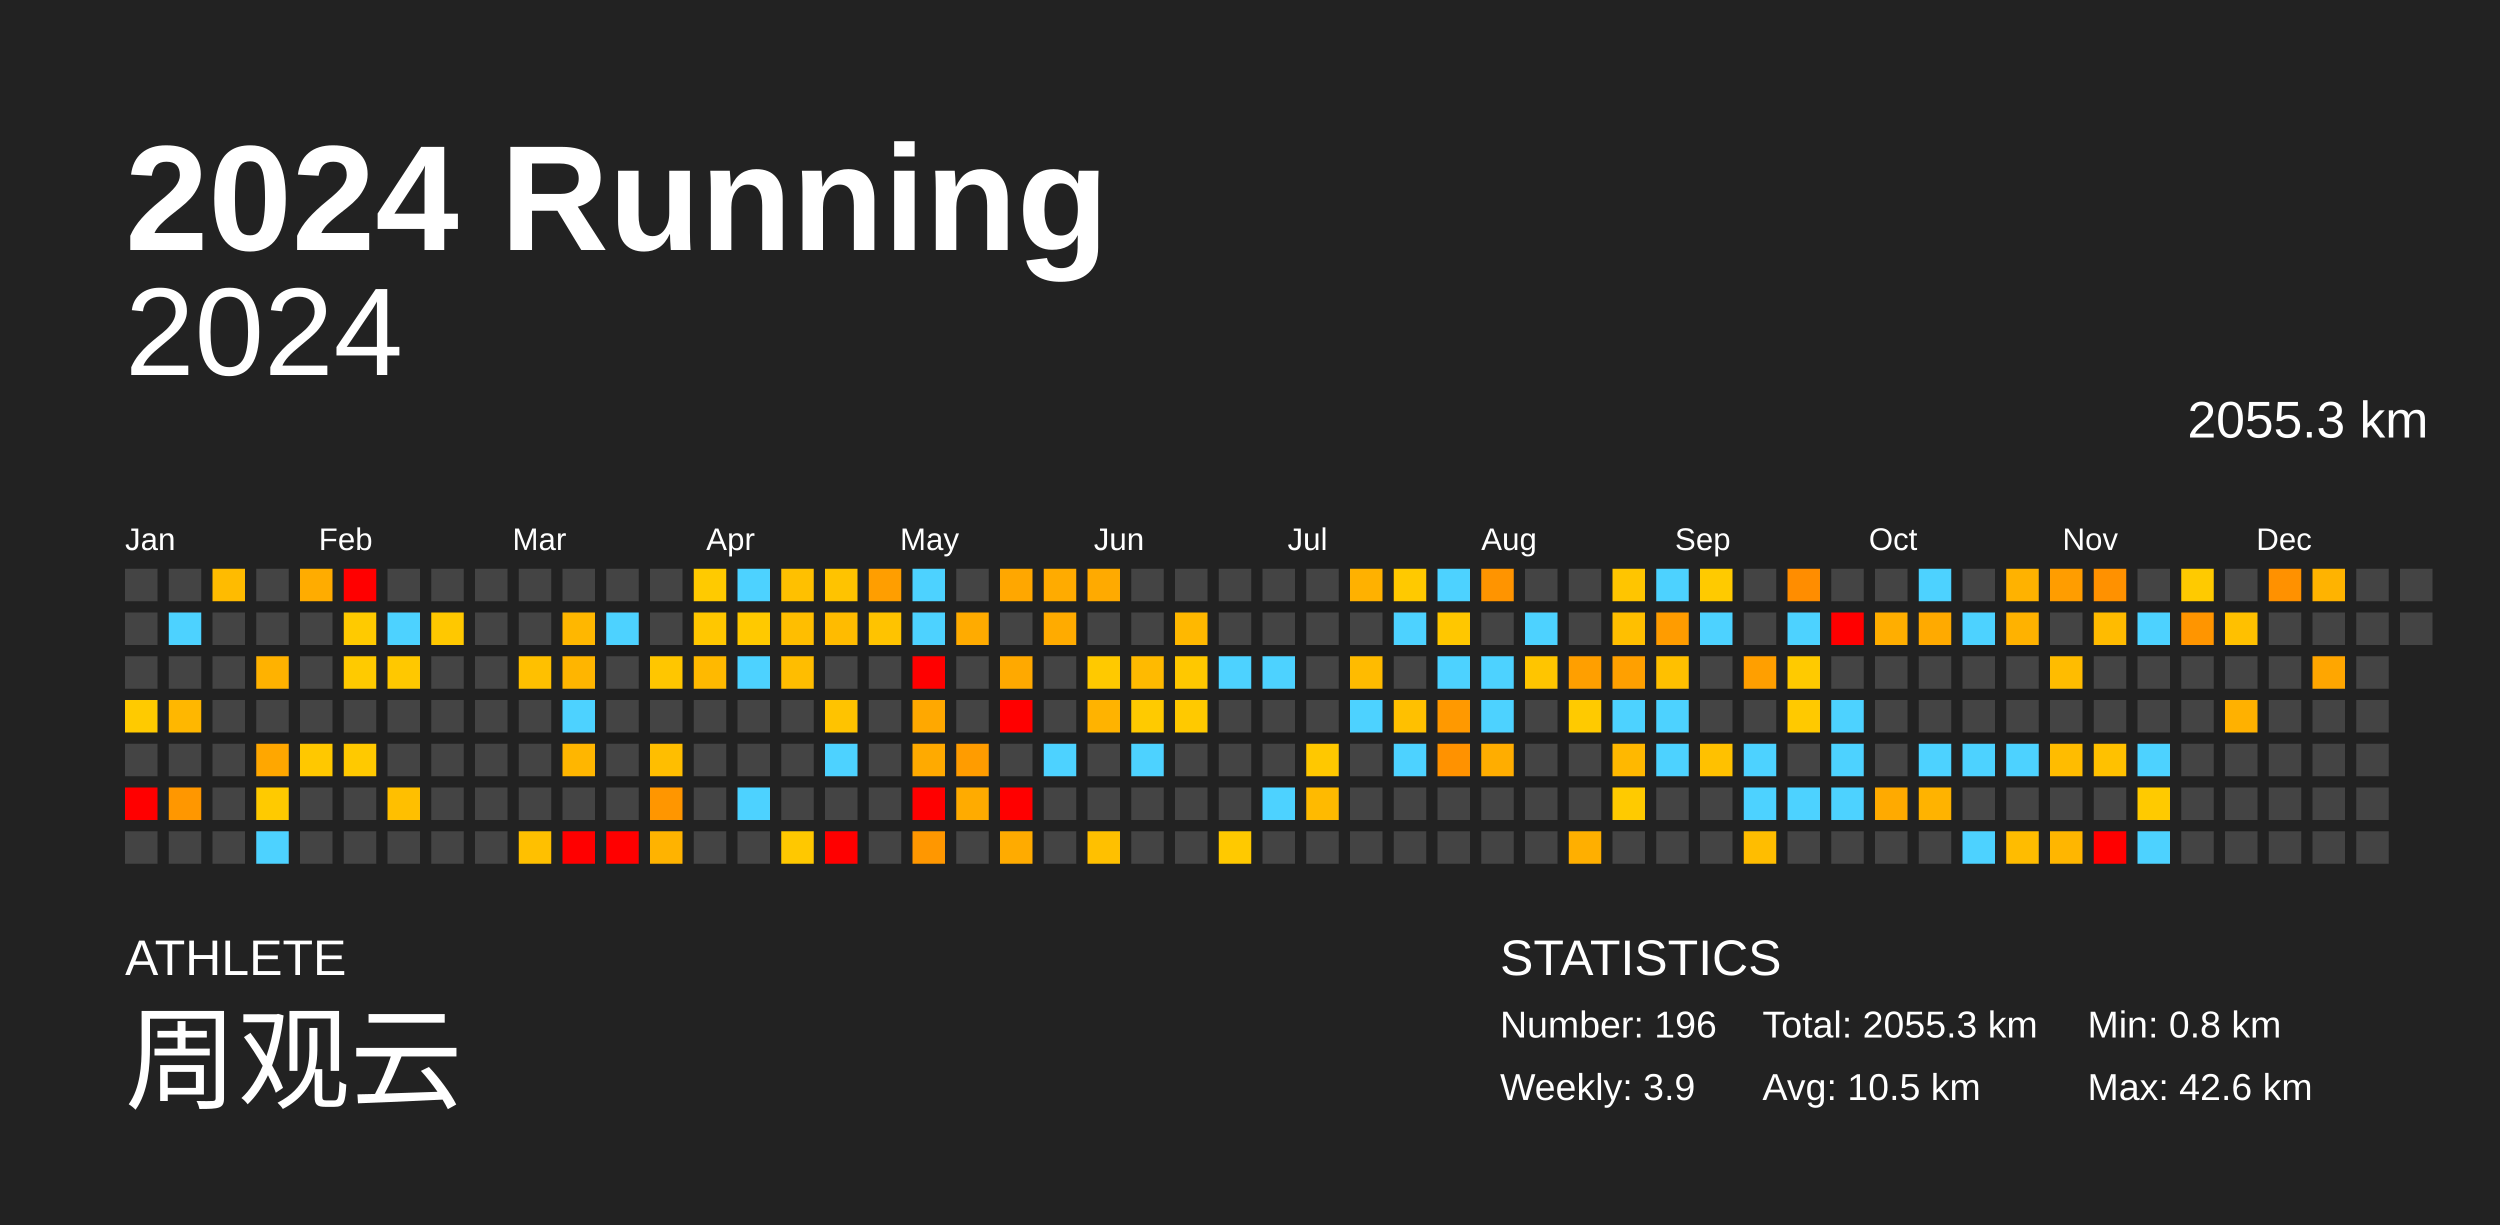
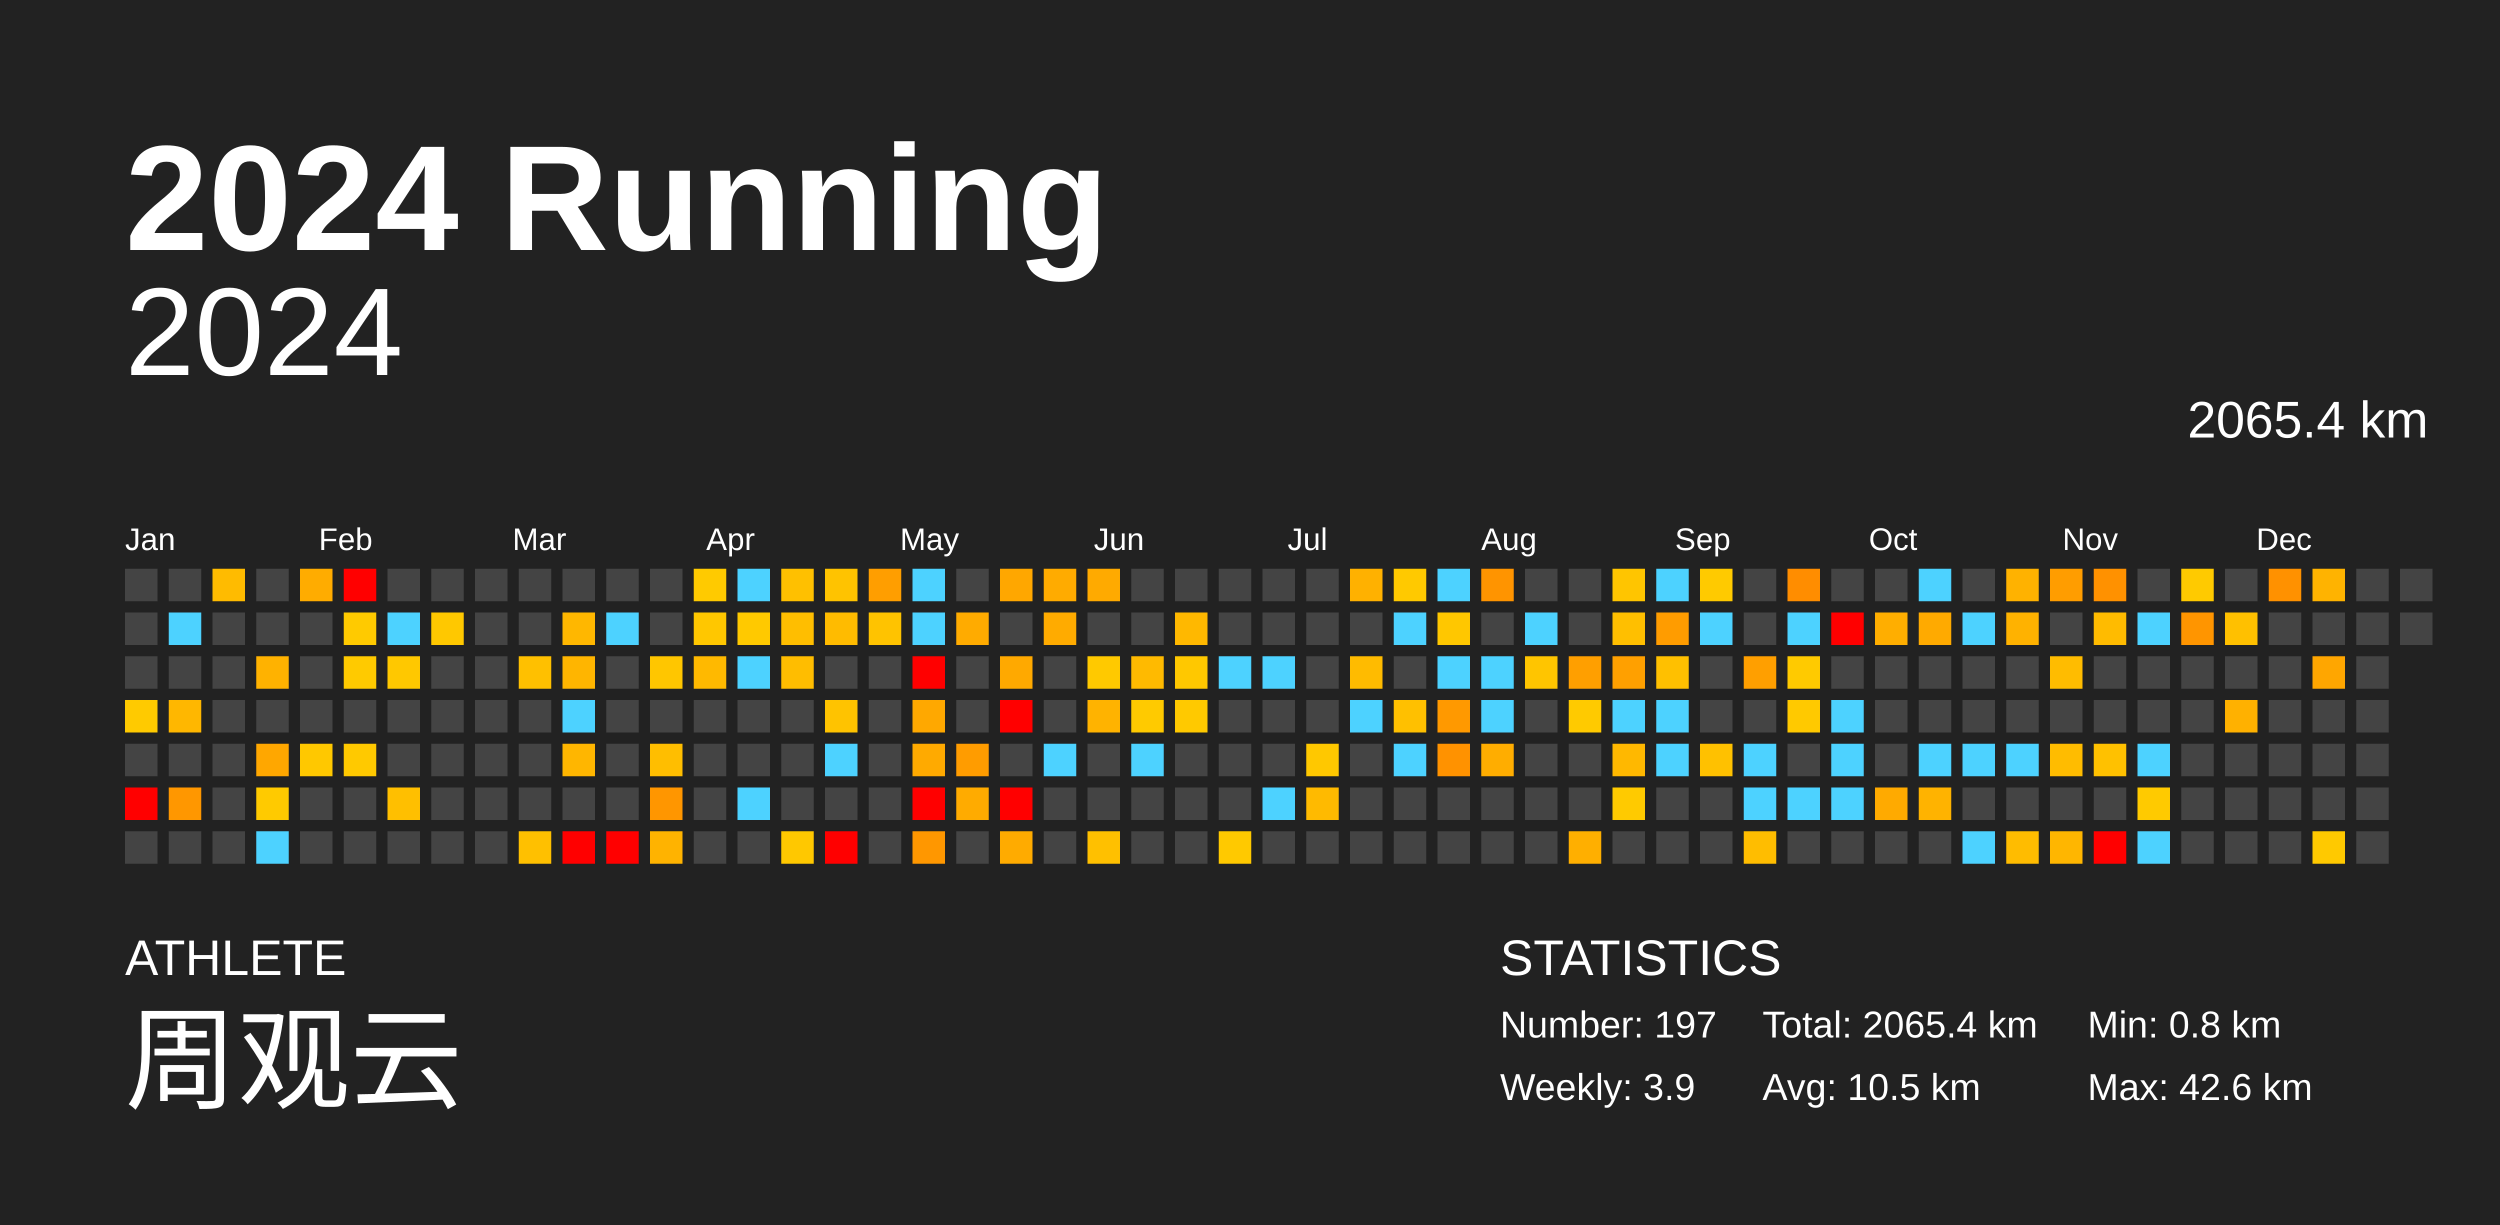
<svg xmlns="http://www.w3.org/2000/svg" baseProfile="full" height="98mm" version="1.1" viewBox="0,0,200,98" width="200mm">
  <defs />
  <rect fill="#222222" height="98" width="200" x="0" y="0" />
  <text fill="#FFFFFF" style="font-size:12px; font-family:Arial; font-weight:bold;" x="10" y="20">2024 Running</text>
  <text fill="#FFFFFF" style="font-size:4px; font-family:Arial" x="10" y="78">ATHLETE</text>
  <text fill="#FFFFFF" style="font-size:9px; font-family:Arial" x="10" y="88">周观云</text>
  <text fill="#FFFFFF" style="font-size:4px; font-family:Arial" x="120" y="78">STATISTICS</text>
-   <text fill="#FFFFFF" style="font-size:3px; font-family:Arial" x="120" y="83">Number: 196</text>
+   <text fill="#FFFFFF" style="font-size:3px; font-family:Arial" x="120" y="83">Number: 197</text>
  <text fill="#FFFFFF" style="font-size:3px; font-family:Arial" x="120" y="88">Weekly: 3.9</text>
-   <text fill="#FFFFFF" style="font-size:3px; font-family:Arial" x="141" y="83">Total: 2055.3 km</text>
+   <text fill="#FFFFFF" style="font-size:3px; font-family:Arial" x="141" y="83">Total: 2065.4 km</text>
  <text fill="#FFFFFF" style="font-size:3px; font-family:Arial" x="141" y="88">Avg: 10.5 km</text>
  <text fill="#FFFFFF" style="font-size:3px; font-family:Arial" x="167" y="83">Min: 0.8 km</text>
  <text fill="#FFFFFF" style="font-size:3px; font-family:Arial" x="167" y="88">Max: 42.6 km</text>
  <text alignment-baseline="hanging" fill="#FFFFFF" style="font-size:10.0px; font-family:Arial;" x="10" y="30">2024</text>
-   <text alignment-baseline="hanging" fill="#FFFFFF" style="font-size:4.125px; font-family:Arial;" x="175" y="35">2055.3 km</text>
+   <text alignment-baseline="hanging" fill="#FFFFFF" style="font-size:4.125px; font-family:Arial;" x="175" y="35">2065.4 km</text>
  <text fill="#FFFFFF" style="font-size:2.5px; font-family:Arial" x="10.0" y="44">Jan</text>
  <text fill="#FFFFFF" style="font-size:2.5px; font-family:Arial" x="25.5" y="44">Feb</text>
  <text fill="#FFFFFF" style="font-size:2.5px; font-family:Arial" x="41.0" y="44">Mar</text>
  <text fill="#FFFFFF" style="font-size:2.5px; font-family:Arial" x="56.5" y="44">Apr</text>
  <text fill="#FFFFFF" style="font-size:2.5px; font-family:Arial" x="72.0" y="44">May</text>
  <text fill="#FFFFFF" style="font-size:2.5px; font-family:Arial" x="87.5" y="44">Jun</text>
  <text fill="#FFFFFF" style="font-size:2.5px; font-family:Arial" x="103.0" y="44">Jul</text>
  <text fill="#FFFFFF" style="font-size:2.5px; font-family:Arial" x="118.5" y="44">Aug</text>
  <text fill="#FFFFFF" style="font-size:2.5px; font-family:Arial" x="134.0" y="44">Sep</text>
  <text fill="#FFFFFF" style="font-size:2.5px; font-family:Arial" x="149.5" y="44">Oct</text>
  <text fill="#FFFFFF" style="font-size:2.5px; font-family:Arial" x="165.0" y="44">Nov</text>
  <text fill="#FFFFFF" style="font-size:2.5px; font-family:Arial" x="180.5" y="44">Dec</text>
  <rect fill="#444444" height="2.6" width="2.6" x="10.0" y="45.5" />
  <rect fill="#444444" height="2.6" width="2.6" x="10.0" y="49.0" />
  <rect fill="#444444" height="2.6" width="2.6" x="10.0" y="52.5" />
  <rect fill="#ffca00" height="2.6" width="2.6" x="10.0" y="56.0" />
  <rect fill="#444444" height="2.6" width="2.6" x="10.0" y="59.5" />
  <rect fill="red" height="2.6" width="2.6" x="10.0" y="63.0" />
  <rect fill="#444444" height="2.6" width="2.6" x="10.0" y="66.5" />
  <rect fill="#444444" height="2.6" width="2.6" x="13.5" y="45.5" />
  <rect fill="#4dd2ff" height="2.6" width="2.6" x="13.5" y="49.0" />
  <rect fill="#444444" height="2.6" width="2.6" x="13.5" y="52.5" />
  <rect fill="#ffb700" height="2.6" width="2.6" x="13.5" y="56.0" />
  <rect fill="#444444" height="2.6" width="2.6" x="13.5" y="59.5" />
  <rect fill="#ff9700" height="2.6" width="2.6" x="13.5" y="63.0" />
  <rect fill="#444444" height="2.6" width="2.6" x="13.5" y="66.5" />
  <rect fill="#ffbb00" height="2.6" width="2.6" x="17.0" y="45.5" />
  <rect fill="#444444" height="2.6" width="2.6" x="17.0" y="49.0" />
  <rect fill="#444444" height="2.6" width="2.6" x="17.0" y="52.5" />
  <rect fill="#444444" height="2.6" width="2.6" x="17.0" y="56.0" />
  <rect fill="#444444" height="2.6" width="2.6" x="17.0" y="59.5" />
  <rect fill="#444444" height="2.6" width="2.6" x="17.0" y="63.0" />
  <rect fill="#444444" height="2.6" width="2.6" x="17.0" y="66.5" />
  <rect fill="#444444" height="2.6" width="2.6" x="20.5" y="45.5" />
  <rect fill="#444444" height="2.6" width="2.6" x="20.5" y="49.0" />
  <rect fill="#ffb200" height="2.6" width="2.6" x="20.5" y="52.5" />
  <rect fill="#444444" height="2.6" width="2.6" x="20.5" y="56.0" />
  <rect fill="#ffa700" height="2.6" width="2.6" x="20.5" y="59.5" />
  <rect fill="#ffca00" height="2.6" width="2.6" x="20.5" y="63.0" />
  <rect fill="#4dd2ff" height="2.6" width="2.6" x="20.5" y="66.5" />
  <rect fill="#ffac00" height="2.6" width="2.6" x="24.0" y="45.5" />
  <rect fill="#444444" height="2.6" width="2.6" x="24.0" y="49.0" />
  <rect fill="#444444" height="2.6" width="2.6" x="24.0" y="52.5" />
  <rect fill="#444444" height="2.6" width="2.6" x="24.0" y="56.0" />
  <rect fill="#ffc800" height="2.6" width="2.6" x="24.0" y="59.5" />
  <rect fill="#444444" height="2.6" width="2.6" x="24.0" y="63.0" />
  <rect fill="#444444" height="2.6" width="2.6" x="24.0" y="66.5" />
  <rect fill="red" height="2.6" width="2.6" x="27.5" y="45.5" />
  <rect fill="#ffca00" height="2.6" width="2.6" x="27.5" y="49.0" />
  <rect fill="#ffca00" height="2.6" width="2.6" x="27.5" y="52.5" />
  <rect fill="#444444" height="2.6" width="2.6" x="27.5" y="56.0" />
  <rect fill="#ffc900" height="2.6" width="2.6" x="27.5" y="59.5" />
  <rect fill="#444444" height="2.6" width="2.6" x="27.5" y="63.0" />
  <rect fill="#444444" height="2.6" width="2.6" x="27.5" y="66.5" />
  <rect fill="#444444" height="2.6" width="2.6" x="31.0" y="45.5" />
  <rect fill="#4dd2ff" height="2.6" width="2.6" x="31.0" y="49.0" />
  <rect fill="#ffc800" height="2.6" width="2.6" x="31.0" y="52.5" />
  <rect fill="#444444" height="2.6" width="2.6" x="31.0" y="56.0" />
  <rect fill="#444444" height="2.6" width="2.6" x="31.0" y="59.5" />
  <rect fill="#ffbf00" height="2.6" width="2.6" x="31.0" y="63.0" />
  <rect fill="#444444" height="2.6" width="2.6" x="31.0" y="66.5" />
  <rect fill="#444444" height="2.6" width="2.6" x="34.5" y="45.5" />
  <rect fill="#ffc800" height="2.6" width="2.6" x="34.5" y="49.0" />
  <rect fill="#444444" height="2.6" width="2.6" x="34.5" y="52.5" />
  <rect fill="#444444" height="2.6" width="2.6" x="34.5" y="56.0" />
  <rect fill="#444444" height="2.6" width="2.6" x="34.5" y="59.5" />
  <rect fill="#444444" height="2.6" width="2.6" x="34.5" y="63.0" />
  <rect fill="#444444" height="2.6" width="2.6" x="34.5" y="66.5" />
  <rect fill="#444444" height="2.6" width="2.6" x="38.0" y="45.5" />
  <rect fill="#444444" height="2.6" width="2.6" x="38.0" y="49.0" />
  <rect fill="#444444" height="2.6" width="2.6" x="38.0" y="52.5" />
  <rect fill="#444444" height="2.6" width="2.6" x="38.0" y="56.0" />
  <rect fill="#444444" height="2.6" width="2.6" x="38.0" y="59.5" />
  <rect fill="#444444" height="2.6" width="2.6" x="38.0" y="63.0" />
  <rect fill="#444444" height="2.6" width="2.6" x="38.0" y="66.5" />
  <rect fill="#444444" height="2.6" width="2.6" x="41.5" y="45.5" />
  <rect fill="#444444" height="2.6" width="2.6" x="41.5" y="49.0" />
  <rect fill="#ffc000" height="2.6" width="2.6" x="41.5" y="52.5" />
  <rect fill="#444444" height="2.6" width="2.6" x="41.5" y="56.0" />
  <rect fill="#444444" height="2.6" width="2.6" x="41.5" y="59.5" />
  <rect fill="#444444" height="2.6" width="2.6" x="41.5" y="63.0" />
  <rect fill="#ffc000" height="2.6" width="2.6" x="41.5" y="66.5" />
  <rect fill="#444444" height="2.6" width="2.6" x="45.0" y="45.5" />
  <rect fill="#ffb700" height="2.6" width="2.6" x="45.0" y="49.0" />
  <rect fill="#ffb500" height="2.6" width="2.6" x="45.0" y="52.5" />
  <rect fill="#4dd2ff" height="2.6" width="2.6" x="45.0" y="56.0" />
  <rect fill="#ffb600" height="2.6" width="2.6" x="45.0" y="59.5" />
  <rect fill="#444444" height="2.6" width="2.6" x="45.0" y="63.0" />
  <rect fill="red" height="2.6" width="2.6" x="45.0" y="66.5" />
  <rect fill="#444444" height="2.6" width="2.6" x="48.5" y="45.5" />
  <rect fill="#4dd2ff" height="2.6" width="2.6" x="48.5" y="49.0" />
  <rect fill="#444444" height="2.6" width="2.6" x="48.5" y="52.5" />
  <rect fill="#444444" height="2.6" width="2.6" x="48.5" y="56.0" />
  <rect fill="#444444" height="2.6" width="2.6" x="48.5" y="59.5" />
  <rect fill="#444444" height="2.6" width="2.6" x="48.5" y="63.0" />
  <rect fill="red" height="2.6" width="2.6" x="48.5" y="66.5" />
  <rect fill="#444444" height="2.6" width="2.6" x="52.0" y="45.5" />
  <rect fill="#444444" height="2.6" width="2.6" x="52.0" y="49.0" />
  <rect fill="#ffc600" height="2.6" width="2.6" x="52.0" y="52.5" />
  <rect fill="#444444" height="2.6" width="2.6" x="52.0" y="56.0" />
  <rect fill="#ffbe00" height="2.6" width="2.6" x="52.0" y="59.5" />
  <rect fill="#ff9600" height="2.6" width="2.6" x="52.0" y="63.0" />
  <rect fill="#ffb300" height="2.6" width="2.6" x="52.0" y="66.5" />
  <rect fill="#ffca00" height="2.6" width="2.6" x="55.5" y="45.5" />
  <rect fill="#ffc700" height="2.6" width="2.6" x="55.5" y="49.0" />
  <rect fill="#ffb900" height="2.6" width="2.6" x="55.5" y="52.5" />
  <rect fill="#444444" height="2.6" width="2.6" x="55.5" y="56.0" />
  <rect fill="#444444" height="2.6" width="2.6" x="55.5" y="59.5" />
  <rect fill="#444444" height="2.6" width="2.6" x="55.5" y="63.0" />
  <rect fill="#444444" height="2.6" width="2.6" x="55.5" y="66.5" />
  <rect fill="#4dd2ff" height="2.6" width="2.6" x="59.0" y="45.5" />
  <rect fill="#ffc900" height="2.6" width="2.6" x="59.0" y="49.0" />
  <rect fill="#4dd2ff" height="2.6" width="2.6" x="59.0" y="52.5" />
  <rect fill="#444444" height="2.6" width="2.6" x="59.0" y="56.0" />
  <rect fill="#444444" height="2.6" width="2.6" x="59.0" y="59.5" />
  <rect fill="#4dd2ff" height="2.6" width="2.6" x="59.0" y="63.0" />
  <rect fill="#444444" height="2.6" width="2.6" x="59.0" y="66.5" />
  <rect fill="#ffc000" height="2.6" width="2.6" x="62.5" y="45.5" />
  <rect fill="#ffbe00" height="2.6" width="2.6" x="62.5" y="49.0" />
  <rect fill="#ffbd00" height="2.6" width="2.6" x="62.5" y="52.5" />
  <rect fill="#444444" height="2.6" width="2.6" x="62.5" y="56.0" />
  <rect fill="#444444" height="2.6" width="2.6" x="62.5" y="59.5" />
  <rect fill="#444444" height="2.6" width="2.6" x="62.5" y="63.0" />
  <rect fill="#ffc800" height="2.6" width="2.6" x="62.5" y="66.5" />
  <rect fill="#ffc300" height="2.6" width="2.6" x="66.0" y="45.5" />
  <rect fill="#ffbb00" height="2.6" width="2.6" x="66.0" y="49.0" />
  <rect fill="#444444" height="2.6" width="2.6" x="66.0" y="52.5" />
  <rect fill="#ffc300" height="2.6" width="2.6" x="66.0" y="56.0" />
  <rect fill="#4dd2ff" height="2.6" width="2.6" x="66.0" y="59.5" />
  <rect fill="#444444" height="2.6" width="2.6" x="66.0" y="63.0" />
  <rect fill="red" height="2.6" width="2.6" x="66.0" y="66.5" />
  <rect fill="#ff9e00" height="2.6" width="2.6" x="69.5" y="45.5" />
  <rect fill="#ffc300" height="2.6" width="2.6" x="69.5" y="49.0" />
  <rect fill="#444444" height="2.6" width="2.6" x="69.5" y="52.5" />
  <rect fill="#444444" height="2.6" width="2.6" x="69.5" y="56.0" />
  <rect fill="#444444" height="2.6" width="2.6" x="69.5" y="59.5" />
  <rect fill="#444444" height="2.6" width="2.6" x="69.5" y="63.0" />
  <rect fill="#444444" height="2.6" width="2.6" x="69.5" y="66.5" />
  <rect fill="#4dd2ff" height="2.6" width="2.6" x="73.0" y="45.5" />
  <rect fill="#4dd2ff" height="2.6" width="2.6" x="73.0" y="49.0" />
  <rect fill="red" height="2.6" width="2.6" x="73.0" y="52.5" />
  <rect fill="#ffa800" height="2.6" width="2.6" x="73.0" y="56.0" />
  <rect fill="#ffaa00" height="2.6" width="2.6" x="73.0" y="59.5" />
  <rect fill="red" height="2.6" width="2.6" x="73.0" y="63.0" />
  <rect fill="#ff9700" height="2.6" width="2.6" x="73.0" y="66.5" />
  <rect fill="#444444" height="2.6" width="2.6" x="76.5" y="45.5" />
  <rect fill="#ffab00" height="2.6" width="2.6" x="76.5" y="49.0" />
  <rect fill="#444444" height="2.6" width="2.6" x="76.5" y="52.5" />
  <rect fill="#444444" height="2.6" width="2.6" x="76.5" y="56.0" />
  <rect fill="#ff9c00" height="2.6" width="2.6" x="76.5" y="59.5" />
  <rect fill="#ffab00" height="2.6" width="2.6" x="76.5" y="63.0" />
  <rect fill="#444444" height="2.6" width="2.6" x="76.5" y="66.5" />
  <rect fill="#ffa700" height="2.6" width="2.6" x="80.0" y="45.5" />
  <rect fill="#444444" height="2.6" width="2.6" x="80.0" y="49.0" />
  <rect fill="#ffa900" height="2.6" width="2.6" x="80.0" y="52.5" />
  <rect fill="red" height="2.6" width="2.6" x="80.0" y="56.0" />
  <rect fill="#444444" height="2.6" width="2.6" x="80.0" y="59.5" />
  <rect fill="red" height="2.6" width="2.6" x="80.0" y="63.0" />
  <rect fill="#ffab00" height="2.6" width="2.6" x="80.0" y="66.5" />
  <rect fill="#ffab00" height="2.6" width="2.6" x="83.5" y="45.5" />
  <rect fill="#ffab00" height="2.6" width="2.6" x="83.5" y="49.0" />
  <rect fill="#444444" height="2.6" width="2.6" x="83.5" y="52.5" />
  <rect fill="#444444" height="2.6" width="2.6" x="83.5" y="56.0" />
  <rect fill="#4dd2ff" height="2.6" width="2.6" x="83.5" y="59.5" />
  <rect fill="#444444" height="2.6" width="2.6" x="83.5" y="63.0" />
  <rect fill="#444444" height="2.6" width="2.6" x="83.5" y="66.5" />
  <rect fill="#ffaa00" height="2.6" width="2.6" x="87.0" y="45.5" />
  <rect fill="#444444" height="2.6" width="2.6" x="87.0" y="49.0" />
  <rect fill="#ffc900" height="2.6" width="2.6" x="87.0" y="52.5" />
  <rect fill="#ffb300" height="2.6" width="2.6" x="87.0" y="56.0" />
  <rect fill="#444444" height="2.6" width="2.6" x="87.0" y="59.5" />
  <rect fill="#444444" height="2.6" width="2.6" x="87.0" y="63.0" />
  <rect fill="#ffc000" height="2.6" width="2.6" x="87.0" y="66.5" />
  <rect fill="#444444" height="2.6" width="2.6" x="90.5" y="45.5" />
  <rect fill="#444444" height="2.6" width="2.6" x="90.5" y="49.0" />
  <rect fill="#ffba00" height="2.6" width="2.6" x="90.5" y="52.5" />
  <rect fill="#ffca00" height="2.6" width="2.6" x="90.5" y="56.0" />
  <rect fill="#4dd2ff" height="2.6" width="2.6" x="90.5" y="59.5" />
  <rect fill="#444444" height="2.6" width="2.6" x="90.5" y="63.0" />
  <rect fill="#444444" height="2.6" width="2.6" x="90.5" y="66.5" />
  <rect fill="#444444" height="2.6" width="2.6" x="94.0" y="45.5" />
  <rect fill="#ffb800" height="2.6" width="2.6" x="94.0" y="49.0" />
  <rect fill="#ffc800" height="2.6" width="2.6" x="94.0" y="52.5" />
  <rect fill="#ffc900" height="2.6" width="2.6" x="94.0" y="56.0" />
  <rect fill="#444444" height="2.6" width="2.6" x="94.0" y="59.5" />
  <rect fill="#444444" height="2.6" width="2.6" x="94.0" y="63.0" />
  <rect fill="#444444" height="2.6" width="2.6" x="94.0" y="66.5" />
  <rect fill="#444444" height="2.6" width="2.6" x="97.5" y="45.5" />
  <rect fill="#444444" height="2.6" width="2.6" x="97.5" y="49.0" />
  <rect fill="#4dd2ff" height="2.6" width="2.6" x="97.5" y="52.5" />
  <rect fill="#444444" height="2.6" width="2.6" x="97.5" y="56.0" />
  <rect fill="#444444" height="2.6" width="2.6" x="97.5" y="59.5" />
  <rect fill="#444444" height="2.6" width="2.6" x="97.5" y="63.0" />
  <rect fill="#ffc900" height="2.6" width="2.6" x="97.5" y="66.5" />
  <rect fill="#444444" height="2.6" width="2.6" x="101.0" y="45.5" />
  <rect fill="#444444" height="2.6" width="2.6" x="101.0" y="49.0" />
  <rect fill="#4dd2ff" height="2.6" width="2.6" x="101.0" y="52.5" />
  <rect fill="#444444" height="2.6" width="2.6" x="101.0" y="56.0" />
  <rect fill="#444444" height="2.6" width="2.6" x="101.0" y="59.5" />
  <rect fill="#4dd2ff" height="2.6" width="2.6" x="101.0" y="63.0" />
  <rect fill="#444444" height="2.6" width="2.6" x="101.0" y="66.5" />
  <rect fill="#444444" height="2.6" width="2.6" x="104.5" y="45.5" />
  <rect fill="#444444" height="2.6" width="2.6" x="104.5" y="49.0" />
  <rect fill="#444444" height="2.6" width="2.6" x="104.5" y="52.5" />
  <rect fill="#444444" height="2.6" width="2.6" x="104.5" y="56.0" />
  <rect fill="#ffc800" height="2.6" width="2.6" x="104.5" y="59.5" />
  <rect fill="#ffba00" height="2.6" width="2.6" x="104.5" y="63.0" />
  <rect fill="#444444" height="2.6" width="2.6" x="104.5" y="66.5" />
  <rect fill="#ffb100" height="2.6" width="2.6" x="108.0" y="45.5" />
  <rect fill="#444444" height="2.6" width="2.6" x="108.0" y="49.0" />
  <rect fill="#ffbb00" height="2.6" width="2.6" x="108.0" y="52.5" />
  <rect fill="#4dd2ff" height="2.6" width="2.6" x="108.0" y="56.0" />
  <rect fill="#444444" height="2.6" width="2.6" x="108.0" y="59.5" />
  <rect fill="#444444" height="2.6" width="2.6" x="108.0" y="63.0" />
  <rect fill="#444444" height="2.6" width="2.6" x="108.0" y="66.5" />
  <rect fill="#ffc900" height="2.6" width="2.6" x="111.5" y="45.5" />
  <rect fill="#4dd2ff" height="2.6" width="2.6" x="111.5" y="49.0" />
  <rect fill="#444444" height="2.6" width="2.6" x="111.5" y="52.5" />
  <rect fill="#ffc000" height="2.6" width="2.6" x="111.5" y="56.0" />
  <rect fill="#4dd2ff" height="2.6" width="2.6" x="111.5" y="59.5" />
  <rect fill="#444444" height="2.6" width="2.6" x="111.5" y="63.0" />
  <rect fill="#444444" height="2.6" width="2.6" x="111.5" y="66.5" />
  <rect fill="#4dd2ff" height="2.6" width="2.6" x="115.0" y="45.5" />
  <rect fill="#ffc700" height="2.6" width="2.6" x="115.0" y="49.0" />
  <rect fill="#4dd2ff" height="2.6" width="2.6" x="115.0" y="52.5" />
  <rect fill="#ff9900" height="2.6" width="2.6" x="115.0" y="56.0" />
  <rect fill="#ff9200" height="2.6" width="2.6" x="115.0" y="59.5" />
  <rect fill="#444444" height="2.6" width="2.6" x="115.0" y="63.0" />
  <rect fill="#444444" height="2.6" width="2.6" x="115.0" y="66.5" />
  <rect fill="#ff9400" height="2.6" width="2.6" x="118.5" y="45.5" />
  <rect fill="#444444" height="2.6" width="2.6" x="118.5" y="49.0" />
  <rect fill="#4dd2ff" height="2.6" width="2.6" x="118.5" y="52.5" />
  <rect fill="#4dd2ff" height="2.6" width="2.6" x="118.5" y="56.0" />
  <rect fill="#ffad00" height="2.6" width="2.6" x="118.5" y="59.5" />
  <rect fill="#444444" height="2.6" width="2.6" x="118.5" y="63.0" />
  <rect fill="#444444" height="2.6" width="2.6" x="118.5" y="66.5" />
  <rect fill="#444444" height="2.6" width="2.6" x="122.0" y="45.5" />
  <rect fill="#4dd2ff" height="2.6" width="2.6" x="122.0" y="49.0" />
  <rect fill="#ffc500" height="2.6" width="2.6" x="122.0" y="52.5" />
  <rect fill="#444444" height="2.6" width="2.6" x="122.0" y="56.0" />
  <rect fill="#444444" height="2.6" width="2.6" x="122.0" y="59.5" />
  <rect fill="#444444" height="2.6" width="2.6" x="122.0" y="63.0" />
  <rect fill="#444444" height="2.6" width="2.6" x="122.0" y="66.5" />
  <rect fill="#444444" height="2.6" width="2.6" x="125.5" y="45.5" />
  <rect fill="#444444" height="2.6" width="2.6" x="125.5" y="49.0" />
  <rect fill="#ff9f00" height="2.6" width="2.6" x="125.5" y="52.5" />
  <rect fill="#ffca00" height="2.6" width="2.6" x="125.5" y="56.0" />
  <rect fill="#444444" height="2.6" width="2.6" x="125.5" y="59.5" />
  <rect fill="#444444" height="2.6" width="2.6" x="125.5" y="63.0" />
  <rect fill="#ffaf00" height="2.6" width="2.6" x="125.5" y="66.5" />
  <rect fill="#ffc500" height="2.6" width="2.6" x="129.0" y="45.5" />
  <rect fill="#ffbf00" height="2.6" width="2.6" x="129.0" y="49.0" />
  <rect fill="#ffa000" height="2.6" width="2.6" x="129.0" y="52.5" />
  <rect fill="#4dd2ff" height="2.6" width="2.6" x="129.0" y="56.0" />
  <rect fill="#ffb800" height="2.6" width="2.6" x="129.0" y="59.5" />
  <rect fill="#ffca00" height="2.6" width="2.6" x="129.0" y="63.0" />
  <rect fill="#444444" height="2.6" width="2.6" x="129.0" y="66.5" />
  <rect fill="#4dd2ff" height="2.6" width="2.6" x="132.5" y="45.5" />
  <rect fill="#ff9c00" height="2.6" width="2.6" x="132.5" y="49.0" />
  <rect fill="#ffc000" height="2.6" width="2.6" x="132.5" y="52.5" />
  <rect fill="#4dd2ff" height="2.6" width="2.6" x="132.5" y="56.0" />
  <rect fill="#4dd2ff" height="2.6" width="2.6" x="132.5" y="59.5" />
  <rect fill="#444444" height="2.6" width="2.6" x="132.5" y="63.0" />
  <rect fill="#444444" height="2.6" width="2.6" x="132.5" y="66.5" />
  <rect fill="#ffca00" height="2.6" width="2.6" x="136.0" y="45.5" />
  <rect fill="#4dd2ff" height="2.6" width="2.6" x="136.0" y="49.0" />
  <rect fill="#444444" height="2.6" width="2.6" x="136.0" y="52.5" />
  <rect fill="#444444" height="2.6" width="2.6" x="136.0" y="56.0" />
  <rect fill="#ffc100" height="2.6" width="2.6" x="136.0" y="59.5" />
  <rect fill="#444444" height="2.6" width="2.6" x="136.0" y="63.0" />
  <rect fill="#444444" height="2.6" width="2.6" x="136.0" y="66.5" />
  <rect fill="#444444" height="2.6" width="2.6" x="139.5" y="45.5" />
  <rect fill="#444444" height="2.6" width="2.6" x="139.5" y="49.0" />
  <rect fill="#ff9f00" height="2.6" width="2.6" x="139.5" y="52.5" />
  <rect fill="#444444" height="2.6" width="2.6" x="139.5" y="56.0" />
  <rect fill="#4dd2ff" height="2.6" width="2.6" x="139.5" y="59.5" />
  <rect fill="#4dd2ff" height="2.6" width="2.6" x="139.5" y="63.0" />
  <rect fill="#ffbd00" height="2.6" width="2.6" x="139.5" y="66.5" />
  <rect fill="#ff8d00" height="2.6" width="2.6" x="143.0" y="45.5" />
  <rect fill="#4dd2ff" height="2.6" width="2.6" x="143.0" y="49.0" />
  <rect fill="#ffca00" height="2.6" width="2.6" x="143.0" y="52.5" />
  <rect fill="#ffc900" height="2.6" width="2.6" x="143.0" y="56.0" />
  <rect fill="#444444" height="2.6" width="2.6" x="143.0" y="59.5" />
  <rect fill="#4dd2ff" height="2.6" width="2.6" x="143.0" y="63.0" />
  <rect fill="#444444" height="2.6" width="2.6" x="143.0" y="66.5" />
  <rect fill="#444444" height="2.6" width="2.6" x="146.5" y="45.5" />
  <rect fill="red" height="2.6" width="2.6" x="146.5" y="49.0" />
  <rect fill="#444444" height="2.6" width="2.6" x="146.5" y="52.5" />
  <rect fill="#4dd2ff" height="2.6" width="2.6" x="146.5" y="56.0" />
  <rect fill="#4dd2ff" height="2.6" width="2.6" x="146.5" y="59.5" />
  <rect fill="#4dd2ff" height="2.6" width="2.6" x="146.5" y="63.0" />
  <rect fill="#444444" height="2.6" width="2.6" x="146.5" y="66.5" />
  <rect fill="#444444" height="2.6" width="2.6" x="150.0" y="45.5" />
  <rect fill="#ffae00" height="2.6" width="2.6" x="150.0" y="49.0" />
  <rect fill="#444444" height="2.6" width="2.6" x="150.0" y="52.5" />
  <rect fill="#444444" height="2.6" width="2.6" x="150.0" y="56.0" />
  <rect fill="#444444" height="2.6" width="2.6" x="150.0" y="59.5" />
  <rect fill="#ffaa00" height="2.6" width="2.6" x="150.0" y="63.0" />
  <rect fill="#444444" height="2.6" width="2.6" x="150.0" y="66.5" />
  <rect fill="#4dd2ff" height="2.6" width="2.6" x="153.5" y="45.5" />
  <rect fill="#ffaa00" height="2.6" width="2.6" x="153.5" y="49.0" />
  <rect fill="#444444" height="2.6" width="2.6" x="153.5" y="52.5" />
  <rect fill="#444444" height="2.6" width="2.6" x="153.5" y="56.0" />
  <rect fill="#4dd2ff" height="2.6" width="2.6" x="153.5" y="59.5" />
  <rect fill="#ffb300" height="2.6" width="2.6" x="153.5" y="63.0" />
  <rect fill="#444444" height="2.6" width="2.6" x="153.5" y="66.5" />
  <rect fill="#444444" height="2.6" width="2.6" x="157.0" y="45.5" />
  <rect fill="#4dd2ff" height="2.6" width="2.6" x="157.0" y="49.0" />
  <rect fill="#444444" height="2.6" width="2.6" x="157.0" y="52.5" />
  <rect fill="#444444" height="2.6" width="2.6" x="157.0" y="56.0" />
  <rect fill="#4dd2ff" height="2.6" width="2.6" x="157.0" y="59.5" />
  <rect fill="#444444" height="2.6" width="2.6" x="157.0" y="63.0" />
  <rect fill="#4dd2ff" height="2.6" width="2.6" x="157.0" y="66.5" />
  <rect fill="#ffb200" height="2.6" width="2.6" x="160.5" y="45.5" />
  <rect fill="#ffb200" height="2.6" width="2.6" x="160.5" y="49.0" />
  <rect fill="#444444" height="2.6" width="2.6" x="160.5" y="52.5" />
  <rect fill="#444444" height="2.6" width="2.6" x="160.5" y="56.0" />
  <rect fill="#4dd2ff" height="2.6" width="2.6" x="160.5" y="59.5" />
  <rect fill="#444444" height="2.6" width="2.6" x="160.5" y="63.0" />
  <rect fill="#ffbc00" height="2.6" width="2.6" x="160.5" y="66.5" />
  <rect fill="#ff9d00" height="2.6" width="2.6" x="164.0" y="45.5" />
  <rect fill="#444444" height="2.6" width="2.6" x="164.0" y="49.0" />
  <rect fill="#ffbc00" height="2.6" width="2.6" x="164.0" y="52.5" />
  <rect fill="#444444" height="2.6" width="2.6" x="164.0" y="56.0" />
  <rect fill="#ffbc00" height="2.6" width="2.6" x="164.0" y="59.5" />
  <rect fill="#444444" height="2.6" width="2.6" x="164.0" y="63.0" />
  <rect fill="#ffb600" height="2.6" width="2.6" x="164.0" y="66.5" />
  <rect fill="#ff9100" height="2.6" width="2.6" x="167.5" y="45.5" />
  <rect fill="#ffbb00" height="2.6" width="2.6" x="167.5" y="49.0" />
  <rect fill="#444444" height="2.6" width="2.6" x="167.5" y="52.5" />
  <rect fill="#444444" height="2.6" width="2.6" x="167.5" y="56.0" />
  <rect fill="#ffc100" height="2.6" width="2.6" x="167.5" y="59.5" />
  <rect fill="#444444" height="2.6" width="2.6" x="167.5" y="63.0" />
  <rect fill="red" height="2.6" width="2.6" x="167.5" y="66.5" />
  <rect fill="#444444" height="2.6" width="2.6" x="171.0" y="45.5" />
  <rect fill="#4dd2ff" height="2.6" width="2.6" x="171.0" y="49.0" />
  <rect fill="#444444" height="2.6" width="2.6" x="171.0" y="52.5" />
  <rect fill="#444444" height="2.6" width="2.6" x="171.0" y="56.0" />
  <rect fill="#4dd2ff" height="2.6" width="2.6" x="171.0" y="59.5" />
  <rect fill="#ffca00" height="2.6" width="2.6" x="171.0" y="63.0" />
  <rect fill="#4dd2ff" height="2.6" width="2.6" x="171.0" y="66.5" />
  <rect fill="#ffca00" height="2.6" width="2.6" x="174.5" y="45.5" />
  <rect fill="#ff9500" height="2.6" width="2.6" x="174.5" y="49.0" />
  <rect fill="#444444" height="2.6" width="2.6" x="174.5" y="52.5" />
  <rect fill="#444444" height="2.6" width="2.6" x="174.5" y="56.0" />
  <rect fill="#444444" height="2.6" width="2.6" x="174.5" y="59.5" />
  <rect fill="#444444" height="2.6" width="2.6" x="174.5" y="63.0" />
  <rect fill="#444444" height="2.6" width="2.6" x="174.5" y="66.5" />
  <rect fill="#444444" height="2.6" width="2.6" x="178.0" y="45.5" />
  <rect fill="#ffc000" height="2.6" width="2.6" x="178.0" y="49.0" />
  <rect fill="#444444" height="2.6" width="2.6" x="178.0" y="52.5" />
  <rect fill="#ffb100" height="2.6" width="2.6" x="178.0" y="56.0" />
  <rect fill="#444444" height="2.6" width="2.6" x="178.0" y="59.5" />
  <rect fill="#444444" height="2.6" width="2.6" x="178.0" y="63.0" />
  <rect fill="#444444" height="2.6" width="2.6" x="178.0" y="66.5" />
  <rect fill="#ff9100" height="2.6" width="2.6" x="181.5" y="45.5" />
  <rect fill="#444444" height="2.6" width="2.6" x="181.5" y="49.0" />
  <rect fill="#444444" height="2.6" width="2.6" x="181.5" y="52.5" />
  <rect fill="#444444" height="2.6" width="2.6" x="181.5" y="56.0" />
  <rect fill="#444444" height="2.6" width="2.6" x="181.5" y="59.5" />
  <rect fill="#444444" height="2.6" width="2.6" x="181.5" y="63.0" />
  <rect fill="#444444" height="2.6" width="2.6" x="181.5" y="66.5" />
  <rect fill="#ffb300" height="2.6" width="2.6" x="185.0" y="45.5" />
  <rect fill="#444444" height="2.6" width="2.6" x="185.0" y="49.0" />
  <rect fill="#ffa600" height="2.6" width="2.6" x="185.0" y="52.5" />
  <rect fill="#444444" height="2.6" width="2.6" x="185.0" y="56.0" />
  <rect fill="#444444" height="2.6" width="2.6" x="185.0" y="59.5" />
  <rect fill="#444444" height="2.6" width="2.6" x="185.0" y="63.0" />
-   <rect fill="#444444" height="2.6" width="2.6" x="185.0" y="66.5" />
+   <rect fill="#ffc900" height="2.6" width="2.6" x="185.0" y="66.5" />
  <rect fill="#444444" height="2.6" width="2.6" x="188.5" y="45.5" />
  <rect fill="#444444" height="2.6" width="2.6" x="188.5" y="49.0" />
  <rect fill="#444444" height="2.6" width="2.6" x="188.5" y="52.5" />
  <rect fill="#444444" height="2.6" width="2.6" x="188.5" y="56.0" />
  <rect fill="#444444" height="2.6" width="2.6" x="188.5" y="59.5" />
  <rect fill="#444444" height="2.6" width="2.6" x="188.5" y="63.0" />
  <rect fill="#444444" height="2.6" width="2.6" x="188.5" y="66.5" />
  <rect fill="#444444" height="2.6" width="2.6" x="192.0" y="45.5" />
  <rect fill="#444444" height="2.6" width="2.6" x="192.0" y="49.0" />
</svg>
